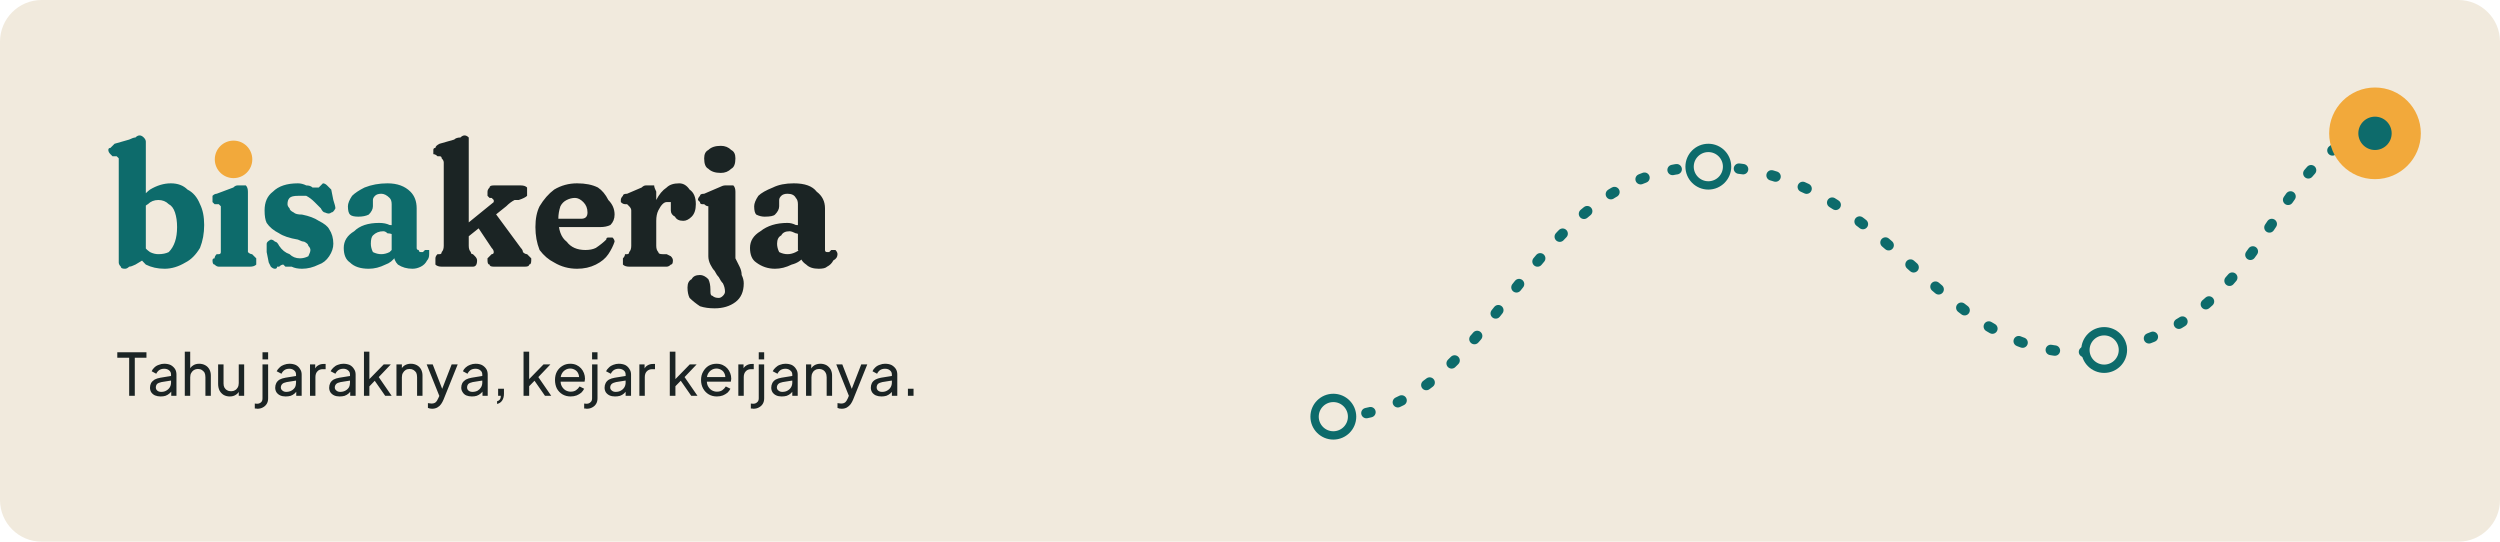
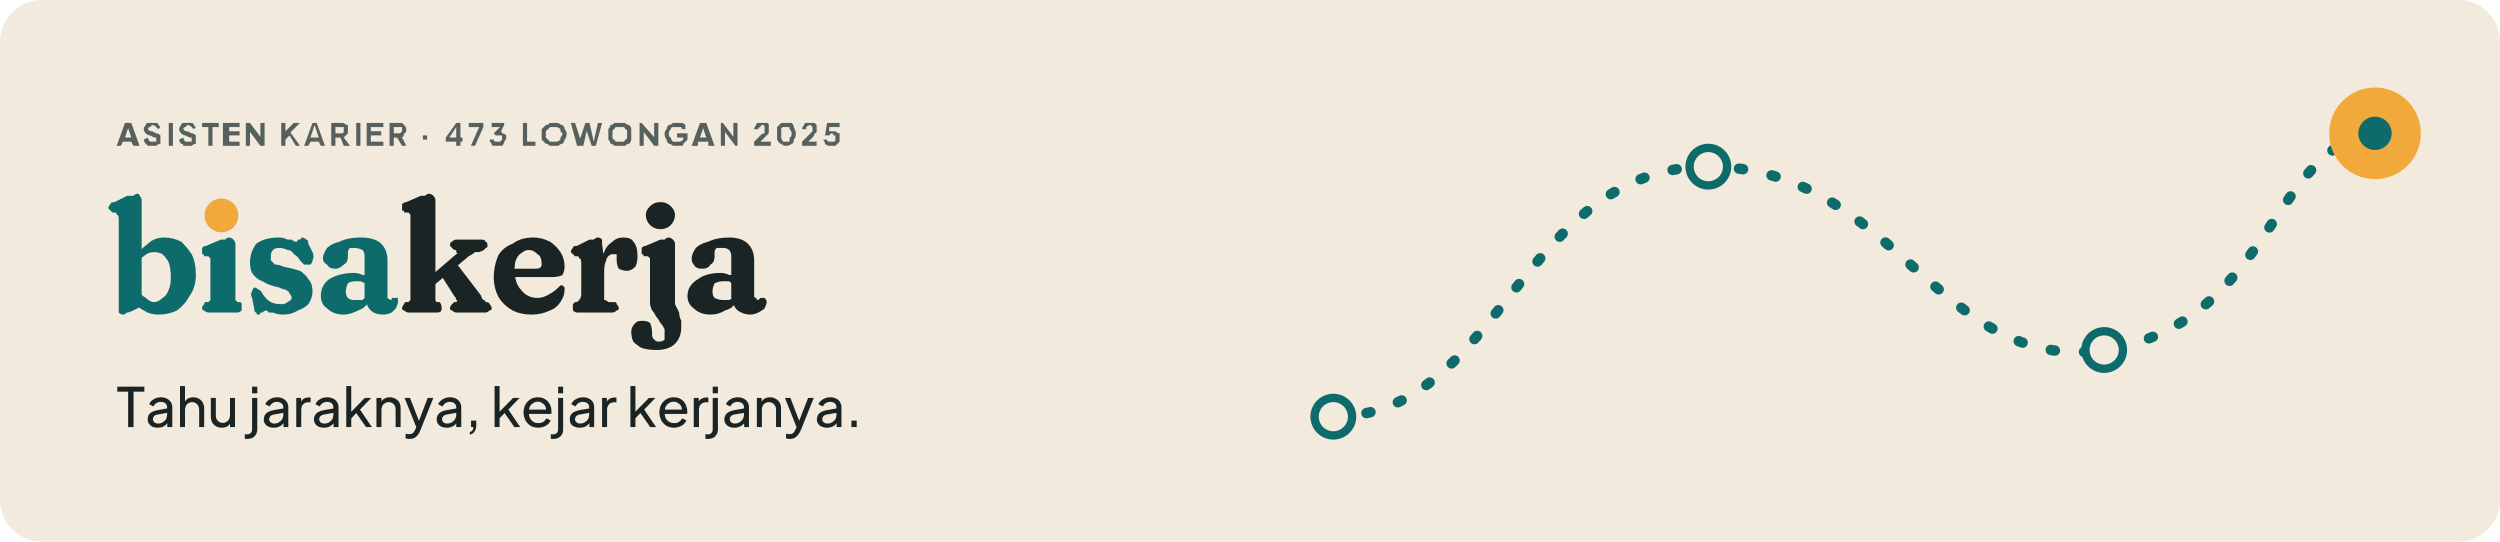
- <svg xmlns="http://www.w3.org/2000/svg" viewBox="0 0 1200 260" role="img" aria-label="bisakerja. Tahu jaraknya, kejar kerjanya.">
+ <svg xmlns="http://www.w3.org/2000/svg" viewBox="0 0 1200 260" role="img" aria-label="bisakerja, asisten karier dengan 473 lowongan 2025. Tahu jaraknya, kejar kerjanya.">
  <rect width="1200" height="260" rx="20" fill="#F1EADD" />
  <path d="M640 200C720 200 730 80 820 80S930 180 1010 168 1090 70 1140 64" fill="none" stroke="#0D6B6B" stroke-width="5" stroke-dasharray="2 14" stroke-linecap="round" />
  <circle cx="640" cy="200" r="9" fill="#F1EADD" stroke="#0D6B6B" stroke-width="4" />
  <circle cx="820" cy="80" r="9" fill="#F1EADD" stroke="#0D6B6B" stroke-width="4" />
  <circle cx="1010" cy="168" r="9" fill="#F1EADD" stroke="#0D6B6B" stroke-width="4" />
  <circle cx="1140" cy="64" r="22" fill="#F2A93B" />
  <circle cx="1140" cy="64" r="8" fill="#0D6B6B" />
-   <g transform="translate(52,128)">
-     <path d="M18-60v56l-5 3q-2 1-3 1q-1 1-2 1q-2 0-2-1q-1-1-1-2l0-48q0-1 0-2q-1-1-1-1l-2 0q-1-1-1-1q-1-1-1-2q0-1 1-1q1-1 2-2l7-2q2-1 3-1q1-1 2-1q1 0 2 1q1 1 1 2zm-3 35l-2-3q3-6 7-9q5-3 10-3q5 0 8 3q4 2 6 7q2 4 2 10q0 6-2 11q-3 5-7 7q-5 3-10 3q-5 0-9-2q-3-3-6-7l4-4q1 3 4 5q2 1 4 1q3 0 5-1q2-2 3-5q1-3 1-7q0-4-1-7q-1-3-3-4q-2-2-5-2q-3 0-5 2q-2 1-4 5zM67-36v26q0 2 0 3q1 1 2 1l0 0q1 1 2 2q0 0 0 1q0 2 0 2q-1 1-3 1h-15q-1 0-2-1q-1 0-1-2q0-1 1-1q0-1 1-2l1 0q1 0 1-1q0-1 0-3v-17q0-1 0-2q0 0-1-1l-2 0q0 0-1-1q0-1 0-1q0-1 0-2q1-1 2-1l8-3q1-1 2-1q1 0 2 0q2 0 2 0q1 1 1 3zM92-4q2 0 4-1q1-2 1-3q0-1-1-2q0-1-2-2q-1 0-3-1q-6-1-9-3q-4-2-6-5q-1-2-1-6q0-6 4-9q4-4 12-4q2 0 4 1q2 0 3 1q1 0 2 0q1 0 1 0q1-1 1-1q1-1 1-1q1 0 2 1q1 1 2 2l1 5q1 3 1 4q-1 2-2 2q-1 1-3 0q-1 0-2-2q-2-2-3-3q-2-2-4-3q-2 0-4 0q-3 0-4 1q-1 1-1 3q0 1 1 2q0 1 2 2q1 1 4 1q5 1 8 3q4 2 5 4q2 3 2 7q0 3-2 6q-2 3-5 4q-4 2-8 2q-3 0-5-1q-2 0-3 0q-1-1-1-1q-1 0-2 1q0 0-1 0q0 1-1 1q-1 0-2-1q0 0-1-2l-1-5q0-3 0-4q0-1 2-2q1 0 2 1q1 0 2 2q2 3 5 4q2 2 5 2zM137-6v-1l-1-1v-22q0-2-1-3q-2-2-4-2q-2 0-3 1q-1 1-1 2v3q0 2-2 4q-2 1-5 1q-3 0-4-1q-1-1-1-4q0-2 2-5q2-2 6-4q5-2 11-2q7 0 11 4q3 3 3 8v19q0 1 1 1q0 1 1 1q1 0 1 0q0 0 1-1q0 0 0 0q0 0 1 0q0 0 1 0q0 1 0 2q0 2-1 3q-1 2-3 3q-2 1-4 1q-4 0-7-2q-2-2-2-5zm-24-3q0-5 5-8q4-4 12-4q3 0 5 1q2 0 3 1l-1 4q-1-1-3-1q-1-1-2-1q-3 0-5 2q-1 1-1 4q0 2 1 4q2 1 4 1q2 0 4-1q1-1 2-2l1 4q-2 3-5 4q-4 2-8 2q-6 0-9-3q-3-2-3-7z" fill="#0D6B6B" />
-     <path d="M160 0q-2 0-3-1q0 0 0-2q0-1 0-1q0-1 1-2l1 0q1 0 1-1q1-1 1-3v-40q0-1-1-2q0-1-1-1l-1 0q-1-1-2-1q0-1 0-2q0-1 1-1q0-1 2-2l7-2q1-1 3-1q1-1 2-1q1 0 2 1q0 1 0 2v50q0 2 1 3q0 1 1 1l1 1q1 1 1 2q0 3-2 3zm9-18l16-13q0 0 0-1q0 0-1-1l-1 0q-1-1-1-1q0-1 0-2q0-1 1-2q0-1 2-1h13q2 0 3 1q0 1 0 2q0 1 0 2q-1 1-4 2q-1 0-2 0q-2 1-4 3l-20 16zm15-10l14 19q1 1 1 2q1 1 2 1q1 1 2 2q0 0 0 1q0 2-1 2q0 1-2 1h-15q-2 0-2-1q-1 0-1-2q0-1 0-1q1-1 1-1l1-1q1 0 1-1q0-1-1-2l-8-12zM243-25q0 3-2 5q-2 1-5 1h-23v-4h14q3 0 3-3q0-3-2-5q-2-2-4-2q-2 0-4 1q-2 1-3 3q-1 3-1 6q0 8 4 11q3 4 9 4q3 0 5-1q3-2 5-4q0-1 1-1q0 0 1 0q1 0 1 0q1 1 1 2q-1 3-3 6q-2 3-6 5q-4 2-9 2q-6 0-11-3q-4-2-7-6q-2-5-2-11q0-6 2-10q3-5 7-8q5-3 11-3q6 0 10 2q3 2 5 6q3 3 3 7zM262-21q0-7 1-11q2-4 5-6q2-2 6-2q3 0 5 3q3 2 3 7q0 4-2 6q-2 2-4 2q-3 0-4-2q-2-1-2-3v-2q0-1 0-2q-1 0-2 0q-1 0-2 1q-1 1-2 3q-1 2-1 5zm1-15l0 8v18q0 2 1 3q0 1 2 1l2 0q2 1 2 1q1 1 1 2q0 2-1 2q-1 1-2 1h-18q-2 0-3-1q0 0 0-2q0-1 0-1q1-1 1-2l1 0q1 0 1-1q1-1 1-3v-17q0-1-1-2q0 0-1-1l-1 0q-1 0-2-1q0-1 0-1q0-1 1-2q0-1 2-1l7-3q1-1 2-1q1 0 2 0q1 0 2 0q0 1 1 3zM301-8q0 2 0 4q1 2 2 4q1 2 1 4q1 2 1 4q0 6-4 9q-4 3-10 3q-4 0-7-1q-3-2-5-4q-1-2-1-5q0-3 2-4q1-2 4-2q2 0 4 2q1 2 1 5v1q0 2 1 2q1 1 3 1q1 0 2-1q1-1 1-2q0-2-1-4q-1-1-2-3q-1-1-2-3q-1-1-2-3q-1-2-1-4v-22q0-1 0-2q-1 0-2-1l-1 0q-1 0-1-1q-1-1-1-1q0-1 1-2q0-1 2-1l7-3q2-1 3-1q1 0 2 0q1 0 2 0q1 1 1 3zm-7-37q-4 0-6-2q-2-1-2-5q0-3 2-4q2-2 6-2q3 0 5 2q2 1 2 4q0 4-2 5q-2 2-5 2zM332-6v-1l-1-1v-22q0-2-1-3q-1-2-4-2q-2 0-3 1q-1 1-1 2v3q0 2-2 4q-1 1-5 1q-2 0-4-1q-1-1-1-4q0-2 2-5q2-2 7-4q4-2 10-2q8 0 11 4q4 3 4 8v19q0 1 0 1q0 1 1 1q1 0 1 0q0 0 1-1q0 0 0 0q0 0 1 0q1 0 1 0q1 1 1 2q0 2-2 3q-1 2-3 3q-1 1-4 1q-4 0-6-2q-3-2-3-5zm-24-3q0-5 5-8q5-4 13-4q2 0 4 1q2 0 3 1l-1 4q-1-1-2-1q-2-1-3-1q-3 0-4 2q-2 1-2 4q0 2 1 4q2 1 4 1q2 0 4-1q2-1 3-2l1 4q-2 3-6 4q-4 2-8 2q-5 0-9-3q-3-2-3-7z" fill="#1B2424" />
-     <circle cx="60.1" cy="-51.5" r="9" fill="#F2A93B" />
+   <path transform="translate(56,70)" d="M0 0l4-11h3l4 11h-3l-1-2h-4l-1 2zm4-4h3l-2-6h1zM17 0q-1 0-2 0q-1-1-1-1q-1-1-1-2l2-1q0 1 1 2q0 0 1 0q1 0 1 0q1 0 1 0q0-1 0-1q0 0 0-1q0 0-1 0l-2-1q-1 0-2-1q-1-1-1-2q0-1 1-2q0-1 1-1q1 0 2 0q1 0 2 0q1 0 1 1q1 1 1 1l-1 1q-1-1-1-1q-1-1-2-1q0 0-1 1q0 0 0 0q-1 0-1 1q0 0 1 1q0 0 1 0l2 1q1 0 2 1q0 1 0 2q0 1 0 2q-1 0-2 1q-1 0-2 0zM25 0v-11h2v11zM34 0q-1 0-2 0q0-1-1-1q-1-1-1-2l2-1q0 1 1 2q1 0 2 0q0 0 0 0q1 0 1 0q0-1 0-1q0 0 0-1q0 0-1 0l-2-1q-1 0-2-1q-1-1-1-2q0-1 1-2q0-1 1-1q1 0 2 0q1 0 2 0q1 0 1 1q1 1 1 1l-1 1q-1-1-1-1q-1-1-2-1q0 0-1 1q0 0 0 0q-1 0-1 1q0 0 1 1q0 0 1 0l2 1q1 0 2 1q0 1 0 2q0 1 0 2q-1 0-2 1q0 0-2 0zM44 0v-9h-3v-2h8v2h-3v9zM51 0v-11h8v2h-5v2h5v2h-5v3h5v2zM62 0v-11h2l6 8l-1 0v-8h2v11h-2l-6-8l1-1v9zM79 0v-11h2v6l-1-1l5-5h3l-5 5l0-1l5 7h-2l-3-5l-2 2v3zM90 0l4-11h2l4 11h-2l-1-2h-4l-1 2zm3-4h4l-2-6h0zM103 0v-11h4q1 0 2 0q1 1 2 1q0 1 0 2q0 2 0 2q-1 1-2 2l3 4h-3l-2-5l1 1h-3v4zm2-6h2q1 0 1 0q1 0 1-1q0 0 0-1q0 0 0-1q0 0-1 0q0 0-1 0h-2zM115 0v-11h2v11zM120 0v-11h8v2h-6v2h5v2h-5v3h6v2zM131 0v-11h4q1 0 2 0q1 1 1 1q1 1 1 2q0 2-1 2q0 1-1 2l2 4h-2l-3-5l2 1h-3v4zm2-6h2q1 0 1 0q0 0 1-1q0 0 0-1q0 0 0-1q-1 0-1 0q0 0-1 0h-2zM147-3v-2h2v2zM163 0v-2h-5v-2l5-7h2v7h1v2h-1v2zm-4-3l0-1h4v-6l0 1zM170 0l4-9h-5v-2h7v2l-4 9zM183 0q-1 0-2 0q-1 0-1-1q-1-1-1-2l2 0q0 1 1 1q0 0 1 0q1 0 1 0q0 0 1-1q0 0 0-1q0 0 0-1q-1 0-1 0q0 0-1 0q0 0-1 0q0 0 0 0l-1-1l3-3h-4v-2h6v1l-2 4l0-1q1 0 1 1q1 0 2 1q0 0 0 1q0 1-1 2q0 1-1 2q-1 0-2 0zM195 0v-11h2v9h4v2zM210 0q-1 0-2 0q-1-1-2-1q-1-1-2-2q0-1 0-3q0-1 0-2q1-1 2-2q1 0 2-1q1 0 2 0q1 0 2 0q1 1 2 1q1 1 1 2q1 1 1 2q0 2-1 3q0 1-1 2q-1 0-2 1q-1 0-2 0zm0-2q1 0 1 0q1 0 2-1q0 0 0-1q1-1 1-2q0 0-1-1q0-1 0-1q-1-1-2-1q0 0-1 0q-1 0-2 0q0 0-1 1q0 0-1 1q0 1 0 1q0 1 0 2q1 1 1 1q1 1 1 1q1 0 2 0zM221 0l-3-11h2l3 9h-1l3-9h2l2 9h0l2-9h2l-3 11h-2l-3-9h1l-2 9zM242 0q-2 0-3 0q-1-1-2-1q0-1-1-2q0-1 0-3q0-1 0-2q1-1 1-2q1 0 2-1q1 0 3 0q1 0 2 0q1 1 2 1q1 1 1 2q0 1 0 2q0 2 0 3q0 1-1 2q-1 0-2 1q-1 0-2 0zm0-2q0 0 1 0q1 0 1-1q1 0 1-1q0-1 0-2q0 0 0-1q0-1-1-1q0-1-1-1q-1 0-1 0q-1 0-2 0q-1 0-1 1q-1 0-1 1q0 1 0 1q0 1 0 2q0 1 1 1q0 1 1 1q1 0 2 0zM251 0v-11h1l7 8l-1 0v-8h2v11h-2l-6-8l1-1v9zM269 0q-1 0-2 0q-1-1-2-1q-1-1-1-2q-1-1-1-3q0-1 1-2q0-1 1-2q1 0 2-1q1 0 2 0q1 0 2 0q1 0 2 1q0 1 0 2l-1 0q-1 0-1-1q-1 0-2 0q-1 0-2 0q-1 0-1 1q-1 1-1 2q0 2 1 2q0 1 1 2q1 0 2 0q1 0 1 0q1 0 2-1q0-1 0-1v-1l1 1h-4v-2h5v1q0 1 0 2q-1 1-2 2q0 1-1 1q-1 0-2 0zM276 0l4-11h3l4 11h-3l0-2h-5l0 2zm4-4h3l-2-6h1zM290 0v-11h1l6 8l-1 0v-8h2v11h-1l-6-8l1-1v9zM306 0v-2l3-3q1-1 2-1q0-1 0-1q0-1 0-1q0-1 0-1q0-1-1-1q-1 0-1 1q-1 0-1 1l-2 0q0-1 1-2q0-1 1-1q1 0 2 0q1 0 2 0q1 0 1 1q0 1 0 2q0 0 0 1q0 1 0 1q-1 1-2 2l-2 2h5v2zM321 0q-1 0-2-1q-1 0-2-2q0-1 0-3q0-1 0-3q1-1 2-2q1 0 2 0q2 0 3 0q1 1 1 2q1 2 1 3q0 2-1 3q0 2-1 2q-1 1-3 1zm0-2q1 0 2 0q0-1 0-2q1 0 1-2q0-1-1-2q0-1 0-1q-1 0-2 0q0 0-1 0q-1 0-1 1q0 1 0 2q0 2 0 2q0 1 1 2q1 0 1 0zM329 0v-2l3-3q1-1 1-1q1-1 1-1q0-1 0-1q0-1 0-1q-1-1-1-1q-1 0-2 1q0 0 0 1l-2 0q0-1 1-2q0-1 1-1q1 0 2 0q1 0 2 0q0 0 1 1q0 1 0 2q0 0 0 1q0 1-1 1q0 1-1 2l-2 2h4v2zM343 0q-1 0-1 0q-1 0-2-1q0-1-1-2l2 0q0 1 1 1q1 0 1 0q1 0 1 0q1 0 1-1q0 0 0-1q0 0 0-1q0 0-1 0q0-1-1-1q0 0-1 1q0 0-1 0l-1 0l1-6h6v2h-5l0-1l0 4l-1 0q0-1 1-1q1 0 2 0q1 0 1 0q1 1 2 1q0 1 0 2q0 1 0 2q-1 1-2 2q-1 0-2 0z" fill="#55605F" />
+   <g transform="translate(52,150)">
+     <path d="M16-54v51l-4 2q-2 1-3 1q-1 1-2 1q-1 0-2-1q0-1 0-2l0-43q0-2-1-2q0-1-1-1l-1 0q-1-1-1-1q-1-1-1-1q0-1 1-2q0-1 2-1l6-3q2 0 3 0q1-1 2-1q1 0 1 1q1 1 1 2zm-2 31l-2-3q3-4 7-7q3-3 8-3q4 0 8 2q3 3 5 6q2 4 2 10q0 6-3 10q-2 4-6 7q-4 2-9 2q-4 0-7-2q-4-2-6-6l3-4q2 3 4 4q2 2 4 2q2 0 4-2q2-1 3-4q1-2 1-6q0-4-1-7q-1-2-3-4q-2-1-4-1q-3 0-5 2q-2 1-3 4zM61-33v24q0 2 0 3q0 0 1 1l1 0q1 0 1 1q0 1 0 2q0 1 0 1q-1 1-2 1h-14q-1 0-2-1q-1 0-1-1q0-1 1-2q0-1 1-1l1 0q1-1 1-1q0-1 0-3v-15q0-2 0-2q-1-1-1-1l-2 0q0-1-1-1q0-1 0-1q0-1 0-2q1-1 2-1l7-3q1 0 2 0q1-1 2-1q1 0 2 1q1 1 1 2zM83-4q2 0 3-1q2-1 2-2q0-1-1-2q0-1-2-2q-1 0-3-1q-5-1-8-3q-3-1-5-4q-1-2-1-5q0-5 3-9q4-3 11-3q2 0 4 1q1 0 2 0q1 1 2 1q1 0 1-1q1 0 1 0q1-1 1-1q1 0 2 1q1 0 1 2l2 4q1 2 0 4q0 1-1 2q-2 0-3 0q-1-1-2-2q-1-2-3-3q-1-2-3-2q-2-1-4-1q-2 0-3 1q-1 1-1 3q0 1 0 2q1 1 2 2q2 0 4 1q5 1 8 2q3 2 4 4q2 2 2 6q0 3-2 6q-2 2-5 3q-3 2-7 2q-3 0-5-1q-1 0-2 0q-1-1-1-1q-1 0-2 1q0 0-1 0q0 1-1 1q-1 0-1-1q-1 0-1-2l-1-5q-1-2 0-3q0-1 1-2q1 0 2 1q1 0 2 2q2 3 4 4q2 1 5 1zM124-5v-1l-1-1v-20q0-2-1-3q-2-1-4-1q-1 0-2 0q-1 1-1 2v2q0 3-2 4q-2 2-4 2q-3 0-4-2q-2-1-2-3q0-2 2-5q2-2 6-3q4-2 10-2q7 0 10 3q3 3 3 8v17q0 1 0 1q1 1 2 1q0 0 0-1q1 0 1 0q0 0 0 0q1 0 1 0q1 0 1 0q0 1 0 2q0 1-1 3q-1 1-2 2q-2 1-4 1q-4 0-6-2q-2-2-2-4zm-22-3q0-5 4-8q5-3 12-3q2 0 4 1q1 0 3 0l-1 4q-1 0-3-1q-1 0-2 0q-3 0-4 1q-1 2-1 4q0 2 1 3q1 1 3 1q2 0 4 0q1-1 2-2l1 3q-2 3-5 4q-4 2-7 2q-5 0-8-3q-3-2-3-6z" fill="#0D6B6B" />
+     <path d="M144 0q-1 0-2-1q-1 0-1-1q0-1 1-2q0-1 1-1l1 0q1-1 1-1q0-1 0-3v-36q0-2 0-2q-1-1-1-1l-2 0q0-1-1-1q0-1 0-1q0-1 0-2q1-1 2-1l7-3q1 0 2 0q1-1 2-1q1 0 2 1q1 1 1 2v45q0 2 0 3q0 1 1 1l1 0q1 1 1 3q0 2-2 2zm9-16l14-12q1 0 0-1q0 0 0-1l-1 0q-1-1-1-1q-1-1-1-1q0-2 1-2q1-1 2-1h12q2 0 2 1q1 0 1 2q0 1-1 1q0 1-3 2q-1 0-2 0q-1 1-3 2l-18 15zm13-9l13 17q0 1 1 2q1 0 1 1q2 0 2 1q1 1 1 2q0 1-1 1q-1 1-2 1h-14q-1 0-2-1q-1 0-1-1q0-1 1-2q0 0 1-1l1 0q1-1 0-1q0-1-1-2l-7-11zM219-22q0 2-1 4q-2 1-5 1h-21v-4h13q3 0 3-2q0-4-2-5q-2-2-4-2q-2 0-3 1q-2 1-3 3q-1 2-1 5q0 7 3 10q3 4 8 4q3 0 6-2q2-1 4-3q0 0 1-1q0 0 1 0q0 0 1 1q0 0 0 1q0 3-2 6q-2 3-5 4q-4 2-9 2q-5 0-9-2q-5-3-7-7q-2-4-2-9q0-5 2-10q2-4 7-6q4-3 10-3q4 0 8 2q3 2 5 5q2 3 2 7zM236-19q0-6 2-10q1-3 4-5q2-2 5-2q4 0 5 2q2 2 2 7q0 3-1 5q-2 2-4 2q-2 0-4-1q-1-2-1-4v-1q0-1 0-2q-1 0-2 0q-1 0-2 1q-1 1-1 2q-1 2-1 5zm1-14l1 8v16q0 2 0 3q1 0 2 1l3 0q1 0 1 1q1 1 1 2q0 1-1 1q-1 1-2 1h-17q-1 0-2-1q0 0 0-1q0-1 0-2q1-1 1-1l1 0q1-1 1-1q1-1 1-3v-15q0-2-1-2q0-1-1-1l-1 0q-1-1-1-1q-1-1-1-1q0-1 1-2q0-1 2-1l6-3q2 0 2 0q1-1 2-1q1 0 2 1q0 1 0 2zM272-7q0 2 0 3q1 2 2 4q0 2 1 4q0 2 0 3q0 5-3 8q-3 3-9 3q-4 0-7-1q-2-1-4-3q-1-2-1-5q0-2 2-4q1-1 3-1q3 0 4 1q1 2 1 5v1q0 1 1 2q1 1 2 1q2 0 3-1q0-1 0-3q0-1 0-2q-1-2-2-3q-1-2-2-3q-1-2-2-3q-1-2-1-4v-19q0-2 0-2q-1-1-1-1l-2 0q0-1-1-1q0-1 0-1q0-1 0-2q1-1 2-1l7-3q1 0 2 0q1-1 2-1q1 0 2 1q1 1 1 2zm-7-33q-3 0-5-2q-2-2-2-5q0-2 2-4q2-2 5-2q3 0 5 2q2 2 2 4q0 3-2 5q-2 2-5 2zM300-5v-1l-1-1v-20q0-2-1-3q-1-1-3-1q-2 0-3 0q-1 1-1 2v2q0 3-2 4q-1 2-4 2q-3 0-4-2q-1-1-1-3q0-2 2-5q2-2 6-3q4-2 10-2q6 0 9 3q3 3 3 8v17q0 1 1 1q0 1 1 1q0 0 1-1q0 0 0 0q0 0 1 0q0 0 0 0q1 0 1 0q1 1 1 2q0 1-1 3q-1 1-3 2q-2 1-4 1q-3 0-6-2q-2-2-2-4zm-22-3q0-5 5-8q4-3 11-3q2 0 4 1q2 0 3 0l-1 4q-1 0-2-1q-1 0-3 0q-2 0-4 1q-1 2-1 4q0 2 1 3q2 1 4 1q1 0 3 0q2-1 2-2l1 3q-1 3-5 4q-3 2-7 2q-5 0-8-3q-3-2-3-6z" fill="#1B2424" />
+     <circle cx="54.3" cy="-46.6" r="8.1" fill="#F2A93B" />
  </g>
-   <path transform="translate(56,190)" d="M6 0v-18.3h-5.7v-2.6h14v2.6h-5.6v18.3zM21.1 0.3q-1.5 0-2.7-0.5q-1.1-0.5-1.8-1.5q-0.6-1-0.6-2.2q0-1.2 0.5-2.2q0.6-1 1.7-1.7q1.1-0.6 2.8-0.9l5.5-0.9v2.2l-5 0.8q-1.4 0.3-2.1 0.9q-0.6 0.7-0.6 1.7q0 0.9 0.7 1.5q0.7 0.6 1.9 0.6q1.4 0 2.4-0.6q1.1-0.6 1.7-1.6q0.6-1 0.6-2.3v-3.8q0-1.3-0.9-2q-0.9-0.8-2.4-0.8q-1.3 0-2.3 0.6q-1 0.7-1.5 1.8l-2.2-1.2q0.4-1 1.3-1.8q0.9-0.9 2.2-1.3q1.2-0.5 2.5-0.5q1.8 0 3.1 0.6q1.3 0.7 2.1 1.9q0.7 1.1 0.7 2.7v10.2h-2.5v-2.9l0.4 0.2q-0.4 0.9-1.3 1.6q-0.8 0.7-1.9 1.1q-1 0.3-2.3 0.3zM32.7 0v-21.2h2.6v9.1l-0.4-0.3q0.5-1.4 1.8-2.2q1.2-0.8 2.9-0.8q1.6 0 2.9 0.7q1.3 0.7 2 2q0.7 1.3 0.7 2.9v9.8h-2.6v-8.9q0-1.3-0.4-2.2q-0.5-0.8-1.3-1.3q-0.8-0.5-1.9-0.5q-1 0-1.9 0.5q-0.8 0.5-1.3 1.4q-0.5 0.8-0.5 2.1v8.9zM54.3 0.3q-1.6 0-2.9-0.7q-1.3-0.8-2-2.1q-0.7-1.4-0.7-3.2v-9.4h2.6v9.2q0 1.1 0.4 1.9q0.5 0.9 1.3 1.3q0.8 0.5 1.9 0.5q1.1 0 1.9-0.5q0.8-0.4 1.3-1.3q0.5-0.9 0.5-2.1v-9h2.6v15.1h-2.6v-2.9l0.4 0.2q-0.5 1.4-1.8 2.2q-1.2 0.8-2.9 0.8zM67.5 6.2q-0.3 0-0.6-0.1q-0.4 0-0.6 0v-2.4q0.5 0.1 1.1 0.1q1.1 0 1.9-0.7q0.7-0.6 0.7-1.9v-16.3h2.7v16.3q0 1.6-0.7 2.7q-0.7 1.1-1.9 1.7q-1.1 0.6-2.6 0.6zm2.5-23.7v-3.4h2.7v3.4zM81.1 0.3q-1.5 0-2.6-0.5q-1.1-0.5-1.8-1.5q-0.6-1-0.6-2.2q0-1.2 0.5-2.2q0.5-1 1.6-1.7q1.1-0.6 2.8-0.9l5.6-0.9v2.2l-5 0.8q-1.5 0.3-2.1 0.9q-0.7 0.7-0.7 1.7q0 0.9 0.8 1.5q0.7 0.6 1.8 0.6q1.4 0 2.5-0.6q1.1-0.6 1.7-1.6q0.5-1 0.5-2.3v-3.8q0-1.3-0.9-2q-0.9-0.8-2.3-0.8q-1.4 0-2.3 0.6q-1 0.7-1.5 1.8l-2.3-1.2q0.5-1 1.4-1.8q0.9-0.9 2.1-1.3q1.3-0.5 2.6-0.5q1.7 0 3.1 0.6q1.3 0.7 2 1.9q0.8 1.1 0.8 2.7v10.2h-2.6v-2.9l0.5 0.2q-0.5 0.9-1.3 1.6q-0.8 0.7-1.9 1.1q-1.1 0.3-2.4 0.3zM92.8 0v-15.1h2.5v2.8l-0.2-0.4q0.5-1.3 1.6-1.9q1.1-0.7 2.6-0.7h1v2.5h-1.3q-1.7 0-2.6 1q-1 1-1 2.8v9zM107 0.3q-1.5 0-2.6-0.5q-1.1-0.5-1.8-1.5q-0.6-1-0.6-2.2q0-1.2 0.5-2.2q0.5-1 1.6-1.7q1.1-0.6 2.8-0.9l5.6-0.9v2.2l-5 0.8q-1.5 0.3-2.1 0.9q-0.7 0.7-0.7 1.7q0 0.9 0.8 1.5q0.7 0.6 1.8 0.6q1.4 0 2.5-0.6q1.1-0.6 1.7-1.6q0.5-1 0.5-2.3v-3.8q0-1.3-0.9-2q-0.9-0.8-2.3-0.8q-1.3 0-2.3 0.6q-1 0.7-1.5 1.8l-2.3-1.2q0.5-1 1.4-1.8q0.9-0.9 2.1-1.3q1.3-0.5 2.6-0.5q1.7 0 3.1 0.6q1.3 0.7 2 1.9q0.8 1.1 0.8 2.7v10.2h-2.6v-2.9l0.5 0.2q-0.5 0.9-1.3 1.6q-0.8 0.7-1.9 1.1q-1.1 0.3-2.4 0.3zM118.7 0v-21.2h2.6v14.5l-1.1-0.2l8-8.2h3.4l-5.8 6.1l6.2 9h-3.1l-5.7-8.2l1.6 0l-4.3 4.5l0.8-1.9v5.6zM134.3 0v-15.1h2.6v3l-0.5-0.3q0.6-1.4 1.8-2.2q1.3-0.8 3-0.8q1.6 0 2.9 0.7q1.3 0.7 2 2q0.7 1.3 0.7 2.9v9.8h-2.6v-8.9q0-1.3-0.4-2.2q-0.5-0.8-1.3-1.3q-0.8-0.5-1.9-0.5q-1.1 0-1.9 0.5q-0.8 0.5-1.3 1.4q-0.5 0.8-0.5 2.1v8.9zM151.4 6.2q-0.5 0-1-0.1q-0.5-0.1-1-0.3v-2.3q0.3 0 0.8 0.1q0.4 0.1 0.9 0.1q1.3 0 2-0.6q0.7-0.6 1.3-2l1-2.2l-0.1 2.2l-6.5-16.2h2.9l5 12.9h-0.9l5-12.9h2.9l-6.8 16.9q-0.5 1.2-1.2 2.2q-0.7 1-1.8 1.6q-1.1 0.6-2.5 0.6zM170.5 0.3q-1.5 0-2.7-0.5q-1.1-0.5-1.7-1.5q-0.7-1-0.7-2.2q0-1.2 0.5-2.2q0.6-1 1.7-1.7q1.1-0.6 2.8-0.9l5.5-0.9v2.2l-5 0.8q-1.4 0.3-2.1 0.9q-0.6 0.7-0.6 1.7q0 0.9 0.7 1.5q0.7 0.6 1.9 0.6q1.4 0 2.5-0.6q1-0.6 1.6-1.6q0.6-1 0.6-2.3v-3.8q0-1.3-0.9-2q-0.9-0.8-2.4-0.8q-1.3 0-2.3 0.6q-1 0.7-1.5 1.8l-2.2-1.2q0.4-1 1.3-1.8q1-0.9 2.2-1.3q1.2-0.5 2.6-0.5q1.7 0 3 0.6q1.3 0.7 2.1 1.9q0.7 1.1 0.7 2.7v10.2h-2.5v-2.9l0.4 0.2q-0.4 0.9-1.3 1.6q-0.8 0.7-1.9 1.1q-1 0.3-2.3 0.3zM182.6 3.9v-1.3q0.8-0.2 1.3-0.8q0.5-0.7 0.5-1.8h-1.3v-3.4h2.8v2.4q0 2-0.9 3.3q-0.8 1.2-2.4 1.6zM195.3 0v-21.2h2.7v14.5l-1.1-0.2l8-8.2h3.3l-5.8 6.1l6.2 9h-3l-5.7-8.2l1.6 0l-4.4 4.5l0.9-1.9v5.6zM217.9 0.3q-2.2 0-3.9-1q-1.7-1-2.7-2.8q-0.9-1.8-0.9-4.1q0-2.3 0.9-4q1-1.8 2.7-2.8q1.6-1 3.7-1q1.7 0 3 0.6q1.3 0.6 2.2 1.6q0.9 1 1.4 2.3q0.5 1.3 0.5 2.7q0 0.3-0.1 0.7q0 0.4-0.1 0.7h-12.3v-2.2h10.8l-1.2 1q0.2-1.5-0.3-2.6q-0.5-1.2-1.5-1.8q-1.1-0.7-2.4-0.7q-1.3 0-2.4 0.7q-1.1 0.7-1.7 1.9q-0.6 1.2-0.5 2.9q-0.1 1.7 0.5 2.9q0.7 1.3 1.8 2q1.2 0.7 2.5 0.7q1.6 0 2.6-0.7q1-0.7 1.7-1.8l2.2 1.1q-0.5 1-1.4 1.9q-1 0.8-2.2 1.3q-1.3 0.5-2.9 0.5zM225.6 6.2q-0.3 0-0.6-0.1q-0.4 0-0.6 0v-2.4q0.5 0.1 1.1 0.1q1.2 0 1.9-0.7q0.8-0.6 0.8-1.9v-16.3h2.6v16.3q0 1.6-0.7 2.7q-0.7 1.1-1.9 1.7q-1.1 0.6-2.6 0.6zm2.6-23.7v-3.4h2.6v3.4zM239.2 0.3q-1.5 0-2.6-0.5q-1.1-0.5-1.8-1.5q-0.6-1-0.6-2.2q0-1.2 0.5-2.2q0.5-1 1.6-1.7q1.1-0.6 2.8-0.9l5.6-0.9v2.2l-5 0.8q-1.4 0.3-2.1 0.9q-0.7 0.7-0.7 1.7q0 0.9 0.8 1.5q0.7 0.6 1.8 0.6q1.5 0 2.5-0.6q1.1-0.6 1.7-1.6q0.6-1 0.6-2.3v-3.8q0-1.3-0.9-2q-1-0.8-2.4-0.8q-1.3 0-2.3 0.6q-1 0.7-1.5 1.8l-2.3-1.2q0.5-1 1.4-1.8q0.9-0.9 2.1-1.3q1.3-0.5 2.6-0.5q1.7 0 3.1 0.6q1.3 0.7 2 1.9q0.8 1.1 0.8 2.7v10.2h-2.6v-2.9l0.5 0.2q-0.5 0.9-1.3 1.6q-0.8 0.7-1.9 1.1q-1.1 0.3-2.4 0.3zM250.9 0v-15.1h2.5v2.8l-0.2-0.4q0.5-1.3 1.6-1.9q1.1-0.7 2.6-0.7h1v2.5h-1.3q-1.6 0-2.6 1q-1 1-1 2.8v9zM265.5 0v-21.2h2.7v14.5l-1.1-0.2l8-8.2h3.3l-5.8 6.1l6.2 9h-3l-5.7-8.2l1.6 0l-4.4 4.5l0.9-1.9v5.6zM288.1 0.3q-2.2 0-3.9-1q-1.7-1-2.7-2.8q-1-1.8-1-4.1q0-2.3 1-4q1-1.8 2.6-2.8q1.7-1 3.8-1q1.7 0 3 0.6q1.3 0.6 2.2 1.6q0.9 1 1.4 2.3q0.5 1.3 0.5 2.7q0 0.3-0.1 0.7q0 0.4-0.1 0.7h-12.3v-2.2h10.8l-1.2 1q0.2-1.5-0.3-2.6q-0.5-1.2-1.5-1.8q-1.1-0.7-2.4-0.7q-1.3 0-2.4 0.7q-1.1 0.7-1.7 1.9q-0.6 1.2-0.5 2.9q-0.1 1.7 0.5 2.9q0.7 1.3 1.8 2q1.2 0.7 2.5 0.7q1.6 0 2.6-0.7q1-0.7 1.7-1.8l2.2 1.1q-0.5 1-1.4 1.9q-1 0.8-2.2 1.3q-1.3 0.5-2.9 0.5zM298.4 0v-15.1h2.5v2.8l-0.3-0.4q0.6-1.3 1.7-1.9q1.1-0.7 2.6-0.7h0.9v2.5h-1.3q-1.6 0-2.5 1q-1 1-1 2.8v9zM305.6 6.2q-0.3 0-0.6-0.1q-0.4 0-0.6 0v-2.4q0.5 0.1 1.1 0.1q1.2 0 1.9-0.7q0.8-0.6 0.8-1.9v-16.3h2.6v16.3q0 1.6-0.7 2.7q-0.7 1.1-1.9 1.7q-1.1 0.6-2.6 0.6zm2.6-23.7v-3.4h2.6v3.4zM319.2 0.3q-1.5 0-2.6-0.5q-1.1-0.5-1.8-1.5q-0.6-1-0.6-2.2q0-1.2 0.5-2.2q0.5-1 1.6-1.7q1.1-0.6 2.8-0.9l5.6-0.9v2.2l-5 0.8q-1.5 0.3-2.1 0.9q-0.7 0.7-0.7 1.7q0 0.9 0.8 1.5q0.7 0.6 1.8 0.6q1.5 0 2.5-0.6q1.1-0.6 1.7-1.6q0.6-1 0.6-2.3v-3.8q0-1.3-1-2q-0.9-0.8-2.3-0.8q-1.3 0-2.3 0.6q-1 0.7-1.5 1.8l-2.3-1.2q0.5-1 1.4-1.8q0.9-0.9 2.1-1.3q1.3-0.5 2.6-0.5q1.7 0 3.1 0.6q1.3 0.7 2 1.9q0.8 1.1 0.8 2.7v10.2h-2.6v-2.9l0.5 0.2q-0.5 0.9-1.3 1.6q-0.8 0.7-1.9 1.1q-1.1 0.3-2.4 0.3zM330.9 0v-15.1h2.5v3l-0.4-0.3q0.6-1.4 1.8-2.2q1.3-0.8 3-0.8q1.6 0 2.9 0.7q1.2 0.7 2 2q0.7 1.3 0.7 2.9v9.8h-2.6v-8.9q0-1.3-0.5-2.2q-0.4-0.8-1.2-1.3q-0.9-0.5-1.9-0.5q-1.1 0-1.9 0.5q-0.9 0.5-1.3 1.4q-0.5 0.8-0.5 2.1v8.9zM348 6.2q-0.5 0-1.1-0.1q-0.5-0.1-0.9-0.3v-2.3q0.3 0 0.8 0.1q0.4 0.1 0.9 0.1q1.3 0 2-0.6q0.7-0.6 1.3-2l0.9-2.2l0 2.2l-6.5-16.2h2.9l5 12.9h-0.9l5-12.9h2.9l-6.8 16.9q-0.5 1.2-1.2 2.2q-0.8 1-1.8 1.6q-1.1 0.6-2.5 0.6zM367.1 0.3q-1.5 0-2.7-0.5q-1.1-0.5-1.8-1.5q-0.6-1-0.6-2.2q0-1.2 0.5-2.2q0.5-1 1.7-1.7q1.1-0.6 2.7-0.9l5.6-0.9v2.2l-5 0.8q-1.4 0.3-2.1 0.9q-0.6 0.7-0.6 1.7q0 0.9 0.7 1.5q0.7 0.6 1.9 0.6q1.4 0 2.4-0.6q1.1-0.6 1.7-1.6q0.6-1 0.6-2.3v-3.8q0-1.3-0.9-2q-0.9-0.8-2.4-0.8q-1.3 0-2.3 0.6q-1 0.7-1.5 1.8l-2.2-1.2q0.4-1 1.3-1.8q0.9-0.9 2.2-1.3q1.2-0.5 2.5-0.5q1.8 0 3.1 0.6q1.3 0.7 2.1 1.9q0.7 1.1 0.7 2.7v10.2h-2.6v-2.9l0.5 0.2q-0.4 0.9-1.3 1.6q-0.8 0.7-1.9 1.1q-1.1 0.3-2.3 0.3zM379.8 0v-3.4h2.7v3.4z" fill="#1B2424" />
+   <path transform="translate(56,205)" d="M5.5 0v-17h-5.2v-2.4h13v2.4h-5.2v17zM19.6 0.3q-1.4 0-2.5-0.5q-1-0.5-1.6-1.4q-0.6-0.9-0.6-2.1q0-1.1 0.4-2q0.5-0.9 1.6-1.5q1-0.6 2.6-0.9l5.1-0.9v2.1l-4.6 0.8q-1.4 0.2-2 0.8q-0.6 0.7-0.6 1.5q0 0.9 0.7 1.5q0.7 0.6 1.7 0.6q1.4 0 2.3-0.6q1-0.6 1.6-1.5q0.5-1 0.5-2.1v-3.6q0-1.2-0.8-1.9q-0.9-0.7-2.2-0.7q-1.2 0-2.2 0.6q-0.9 0.6-1.3 1.6l-2.1-1.1q0.4-0.9 1.2-1.7q0.9-0.7 2-1.2q1.2-0.4 2.4-0.4q1.6 0 2.8 0.6q1.3 0.6 2 1.7q0.7 1.1 0.7 2.5v9.5h-2.4v-2.7l0.4 0.2q-0.4 0.8-1.2 1.5q-0.7 0.6-1.7 1q-1 0.3-2.2 0.3zM30.4 0v-19.7h2.4v8.4l-0.4-0.2q0.5-1.3 1.6-2.1q1.2-0.7 2.8-0.7q1.5 0 2.7 0.7q1.1 0.6 1.8 1.8q0.7 1.2 0.7 2.7v9.1h-2.4v-8.3q0-1.2-0.5-2q-0.4-0.8-1.1-1.2q-0.8-0.5-1.8-0.5q-1 0-1.7 0.5q-0.8 0.4-1.2 1.2q-0.5 0.9-0.5 2v8.3zM50.4 0.3q-1.5 0-2.7-0.7q-1.2-0.7-1.9-1.9q-0.6-1.3-0.6-3v-8.7h2.4v8.5q0 1 0.4 1.8q0.5 0.8 1.2 1.2q0.8 0.5 1.8 0.5q1 0 1.7-0.5q0.8-0.4 1.2-1.2q0.5-0.9 0.5-2v-8.3h2.4v14h-2.4v-2.7l0.4 0.2q-0.5 1.3-1.6 2.1q-1.2 0.7-2.8 0.7zM62.7 5.7q-0.3 0-0.6 0q-0.4 0-0.6-0.1v-2.2q0.5 0.1 1.1 0.1q1 0 1.7-0.6q0.7-0.6 0.7-1.8v-15.1h2.5v15.1q0 1.5-0.7 2.5q-0.6 1.1-1.7 1.6q-1.1 0.5-2.4 0.5zm2.3-21.9v-3.2h2.5v3.2zM75.3 0.3q-1.4 0-2.4-0.5q-1.1-0.5-1.7-1.4q-0.6-0.9-0.6-2.1q0-1.1 0.5-2q0.5-0.9 1.5-1.5q1.1-0.6 2.6-0.9l5.2-0.9v2.1l-4.6 0.8q-1.4 0.2-2 0.8q-0.6 0.7-0.6 1.5q0 0.9 0.7 1.5q0.7 0.6 1.7 0.6q1.3 0 2.3-0.6q1-0.6 1.5-1.5q0.6-1 0.6-2.1v-3.6q0-1.2-0.9-1.9q-0.8-0.7-2.2-0.7q-1.2 0-2.1 0.6q-0.9 0.6-1.4 1.6l-2.1-1.1q0.4-0.9 1.3-1.7q0.9-0.7 2-1.2q1.1-0.4 2.4-0.4q1.6 0 2.8 0.6q1.2 0.6 1.9 1.7q0.7 1.1 0.7 2.5v9.5h-2.3v-2.7l0.4 0.2q-0.4 0.8-1.2 1.5q-0.8 0.6-1.8 1q-1 0.3-2.2 0.3zM86.2 0v-14h2.3v2.6l-0.2-0.4q0.5-1.2 1.5-1.8q1-0.6 2.4-0.6h0.9v2.3h-1.2q-1.5 0-2.4 1q-0.9 0.9-0.9 2.6v8.3zM99.4 0.3q-1.4 0-2.5-0.5q-1-0.5-1.6-1.4q-0.6-0.9-0.6-2.1q0-1.1 0.5-2q0.5-0.9 1.5-1.5q1-0.6 2.6-0.9l5.2-0.9v2.1l-4.7 0.8q-1.3 0.2-1.9 0.8q-0.7 0.7-0.7 1.5q0 0.9 0.7 1.5q0.7 0.6 1.8 0.6q1.3 0 2.3-0.6q0.9-0.6 1.5-1.5q0.5-1 0.5-2.1v-3.6q0-1.2-0.8-1.9q-0.8-0.7-2.2-0.7q-1.2 0-2.1 0.6q-1 0.6-1.4 1.6l-2.1-1.1q0.4-0.9 1.2-1.7q0.9-0.7 2-1.2q1.2-0.4 2.4-0.4q1.6 0 2.9 0.6q1.2 0.6 1.9 1.7q0.7 1.1 0.7 2.5v9.5h-2.4v-2.7l0.4 0.2q-0.4 0.8-1.2 1.5q-0.7 0.6-1.7 1q-1 0.3-2.2 0.3zM110.2 0v-19.7h2.4v13.5l-0.9-0.2l7.4-7.6h3.1l-5.4 5.6l5.7 8.4h-2.8l-5.3-7.6l1.5-0.1l-4 4.3l0.7-1.8v5.2zM124.7 0v-14h2.4v2.7l-0.4-0.2q0.5-1.3 1.7-2.1q1.1-0.7 2.7-0.7q1.5 0 2.7 0.7q1.2 0.6 1.9 1.8q0.6 1.2 0.6 2.7v9.1h-2.4v-8.3q0-1.2-0.4-2q-0.4-0.8-1.2-1.2q-0.8-0.5-1.8-0.5q-0.9 0-1.7 0.5q-0.8 0.4-1.2 1.2q-0.5 0.9-0.5 2v8.3zM140.6 5.7q-0.5 0-1-0.1q-0.4 0-0.9-0.2v-2.2q0.3 0.1 0.7 0.1q0.5 0.1 0.9 0.1q1.2 0 1.9-0.5q0.6-0.6 1.2-1.9l0.9-2.1l-0.1 2.1l-6-15h2.6l4.7 12h-0.8l4.6-12h2.7l-6.3 15.7q-0.4 1.1-1.1 2q-0.7 0.9-1.7 1.5q-1 0.5-2.3 0.5zM158.3 0.3q-1.4 0-2.4-0.5q-1.1-0.5-1.7-1.4q-0.6-0.9-0.6-2.1q0-1.1 0.5-2q0.5-0.9 1.5-1.5q1-0.6 2.6-0.9l5.2-0.9v2.1l-4.7 0.8q-1.3 0.2-1.9 0.8q-0.6 0.7-0.6 1.5q0 0.9 0.6 1.5q0.7 0.6 1.8 0.6q1.3 0 2.3-0.6q1-0.6 1.5-1.5q0.6-1 0.6-2.1v-3.6q0-1.2-0.9-1.9q-0.8-0.7-2.2-0.7q-1.2 0-2.1 0.6q-0.9 0.6-1.4 1.6l-2.1-1.1q0.4-0.9 1.3-1.7q0.8-0.7 2-1.2q1.1-0.4 2.4-0.4q1.6 0 2.8 0.6q1.2 0.6 1.9 1.7q0.7 1.1 0.7 2.5v9.5h-2.4v-2.7l0.5 0.2q-0.5 0.8-1.2 1.5q-0.8 0.6-1.8 1q-1 0.3-2.2 0.3zM169.5 3.6v-1.2q0.8-0.2 1.3-0.8q0.4-0.6 0.4-1.6h-1.1v-3.1h2.5v2.2q0 1.9-0.8 3q-0.7 1.2-2.3 1.5zM181.4 0v-19.7h2.4v13.5l-1-0.2l7.5-7.6h3.1l-5.4 5.6l5.7 8.4h-2.8l-5.3-7.6l1.5-0.1l-4.1 4.3l0.8-1.8v5.2zM202.4 0.3q-2.1 0-3.7-0.9q-1.6-1-2.5-2.7q-0.9-1.7-0.9-3.7q0-2.2 0.9-3.8q0.9-1.6 2.5-2.6q1.5-0.9 3.4-0.9q1.6 0 2.8 0.5q1.2 0.6 2.1 1.5q0.8 1 1.3 2.2q0.4 1.2 0.4 2.5q0 0.3 0 0.7q0 0.3-0.1 0.6h-11.5v-2.1h10.1l-1.2 1q0.3-1.4-0.2-2.5q-0.5-1-1.5-1.6q-0.9-0.7-2.2-0.7q-1.2 0-2.2 0.7q-1 0.6-1.6 1.7q-0.5 1.2-0.4 2.8q-0.1 1.5 0.5 2.7q0.6 1.1 1.6 1.8q1.1 0.6 2.4 0.6q1.4 0 2.4-0.6q0.9-0.7 1.5-1.7l2 1q-0.4 1-1.2 1.8q-0.9 0.8-2.1 1.2q-1.2 0.5-2.6 0.5zM209.5 5.7q-0.3 0-0.6 0q-0.3 0-0.5-0.1v-2.2q0.5 0.1 1 0.1q1.1 0 1.8-0.6q0.7-0.6 0.7-1.8v-15.1h2.4v15.1q0 1.5-0.6 2.5q-0.7 1.1-1.8 1.6q-1 0.5-2.4 0.5zm2.4-21.9v-3.2h2.4v3.2zM222.1 0.3q-1.3 0-2.4-0.5q-1.1-0.5-1.7-1.4q-0.5-0.9-0.5-2.1q0-1.1 0.4-2q0.5-0.9 1.5-1.5q1.1-0.6 2.6-0.9l5.2-0.9v2.1l-4.6 0.8q-1.4 0.2-2 0.8q-0.6 0.7-0.6 1.5q0 0.9 0.7 1.5q0.7 0.6 1.7 0.6q1.3 0 2.3-0.6q1-0.6 1.6-1.5q0.5-1 0.5-2.1v-3.6q0-1.2-0.8-1.9q-0.9-0.7-2.2-0.7q-1.3 0-2.2 0.6q-0.9 0.6-1.3 1.6l-2.1-1.1q0.4-0.9 1.2-1.7q0.9-0.7 2-1.2q1.2-0.4 2.4-0.4q1.6 0 2.8 0.6q1.3 0.6 2 1.7q0.6 1.1 0.6 2.5v9.5h-2.3v-2.7l0.4 0.2q-0.4 0.8-1.2 1.5q-0.7 0.6-1.7 1q-1.1 0.3-2.3 0.3zM233 0v-14h2.3v2.6l-0.2-0.4q0.5-1.2 1.5-1.8q1-0.6 2.5-0.6h0.8v2.3h-1.2q-1.5 0-2.4 1q-0.9 0.9-0.9 2.6v8.3zM246.6 0v-19.7h2.4v13.5l-1-0.2l7.5-7.6h3.1l-5.4 5.6l5.7 8.4h-2.8l-5.3-7.6l1.5-0.1l-4.1 4.3l0.8-1.8v5.2zM267.5 0.3q-2 0-3.6-0.9q-1.6-1-2.5-2.7q-0.9-1.7-0.9-3.7q0-2.2 0.9-3.8q0.9-1.6 2.5-2.6q1.5-0.9 3.4-0.9q1.6 0 2.8 0.5q1.2 0.6 2.1 1.5q0.8 1 1.2 2.2q0.5 1.2 0.5 2.5q0 0.3 0 0.7q-0.1 0.3-0.1 0.6h-11.5v-2.1h10.1l-1.2 1q0.3-1.4-0.2-2.5q-0.5-1-1.5-1.6q-0.9-0.7-2.2-0.7q-1.2 0-2.2 0.7q-1 0.6-1.6 1.7q-0.5 1.2-0.4 2.8q-0.1 1.5 0.4 2.7q0.6 1.1 1.7 1.8q1.1 0.6 2.4 0.6q1.4 0 2.3-0.6q1-0.7 1.6-1.7l2 1q-0.4 1-1.3 1.8q-0.8 0.8-2 1.2q-1.2 0.5-2.7 0.5zM277 0v-14h2.4v2.6l-0.2-0.4q0.4-1.2 1.5-1.8q1-0.6 2.4-0.6h0.9v2.3h-1.2q-1.5 0-2.4 1q-0.9 0.9-0.9 2.6v8.3zM283.8 5.7q-0.3 0-0.6 0q-0.3 0-0.6-0.1v-2.2q0.6 0.1 1.1 0.1q1.1 0 1.7-0.6q0.7-0.6 0.7-1.8v-15.1h2.5v15.1q0 1.5-0.7 2.5q-0.6 1.1-1.7 1.6q-1.1 0.5-2.4 0.5zm2.3-21.9v-3.2h2.5v3.2zM296.4 0.3q-1.4 0-2.4-0.5q-1.1-0.5-1.7-1.4q-0.6-0.9-0.6-2.1q0-1.1 0.5-2q0.5-0.9 1.5-1.5q1.1-0.6 2.6-0.9l5.2-0.9v2.1l-4.6 0.8q-1.4 0.2-2 0.8q-0.6 0.7-0.6 1.5q0 0.9 0.7 1.5q0.7 0.6 1.7 0.6q1.3 0 2.3-0.6q1-0.6 1.5-1.5q0.6-1 0.6-2.1v-3.6q0-1.2-0.8-1.9q-0.9-0.7-2.3-0.7q-1.2 0-2.1 0.6q-0.9 0.6-1.4 1.6l-2.1-1.1q0.4-0.9 1.3-1.7q0.9-0.7 2-1.2q1.1-0.4 2.4-0.4q1.6 0 2.8 0.6q1.3 0.6 1.9 1.7q0.7 1.1 0.7 2.5v9.5h-2.3v-2.7l0.4 0.2q-0.4 0.8-1.2 1.5q-0.8 0.6-1.8 1q-1 0.3-2.2 0.3zM307.3 0v-14h2.3v2.7l-0.4-0.2q0.6-1.3 1.7-2.1q1.2-0.7 2.7-0.7q1.5 0 2.7 0.7q1.2 0.6 1.9 1.8q0.7 1.2 0.7 2.7v9.1h-2.4v-8.3q0-1.2-0.5-2q-0.4-0.8-1.2-1.2q-0.7-0.5-1.7-0.5q-1 0-1.8 0.5q-0.7 0.4-1.2 1.2q-0.4 0.9-0.4 2v8.3zM323.1 5.7q-0.5 0-0.9-0.1q-0.5 0-0.9-0.2v-2.2q0.3 0.1 0.7 0.1q0.4 0.1 0.8 0.1q1.3 0 1.9-0.5q0.6-0.6 1.2-1.9l0.9-2.1l-0.1 2.1l-5.9-15h2.6l4.6 12h-0.8l4.7-12h2.7l-6.3 15.7q-0.5 1.1-1.2 2q-0.7 0.9-1.7 1.5q-0.9 0.5-2.3 0.5zM340.8 0.3q-1.3 0-2.4-0.5q-1.1-0.5-1.7-1.4q-0.6-0.9-0.6-2.1q0-1.1 0.5-2q0.5-0.9 1.5-1.5q1.1-0.6 2.6-0.9l5.2-0.9v2.1l-4.6 0.8q-1.4 0.2-2 0.8q-0.6 0.7-0.6 1.5q0 0.9 0.7 1.5q0.7 0.6 1.7 0.6q1.3 0 2.3-0.6q1-0.6 1.6-1.5q0.5-1 0.5-2.1v-3.6q0-1.2-0.8-1.9q-0.9-0.7-2.2-0.7q-1.3 0-2.2 0.6q-0.9 0.6-1.3 1.6l-2.2-1.1q0.4-0.9 1.3-1.7q0.9-0.7 2-1.2q1.1-0.4 2.4-0.4q1.6 0 2.8 0.6q1.3 0.6 1.9 1.7q0.7 1.1 0.7 2.5v9.5h-2.3v-2.7l0.4 0.2q-0.4 0.8-1.2 1.5q-0.8 0.6-1.8 1q-1 0.3-2.2 0.3zM352.7 0v-3.1h2.5v3.1z" fill="#1B2424" />
</svg>
